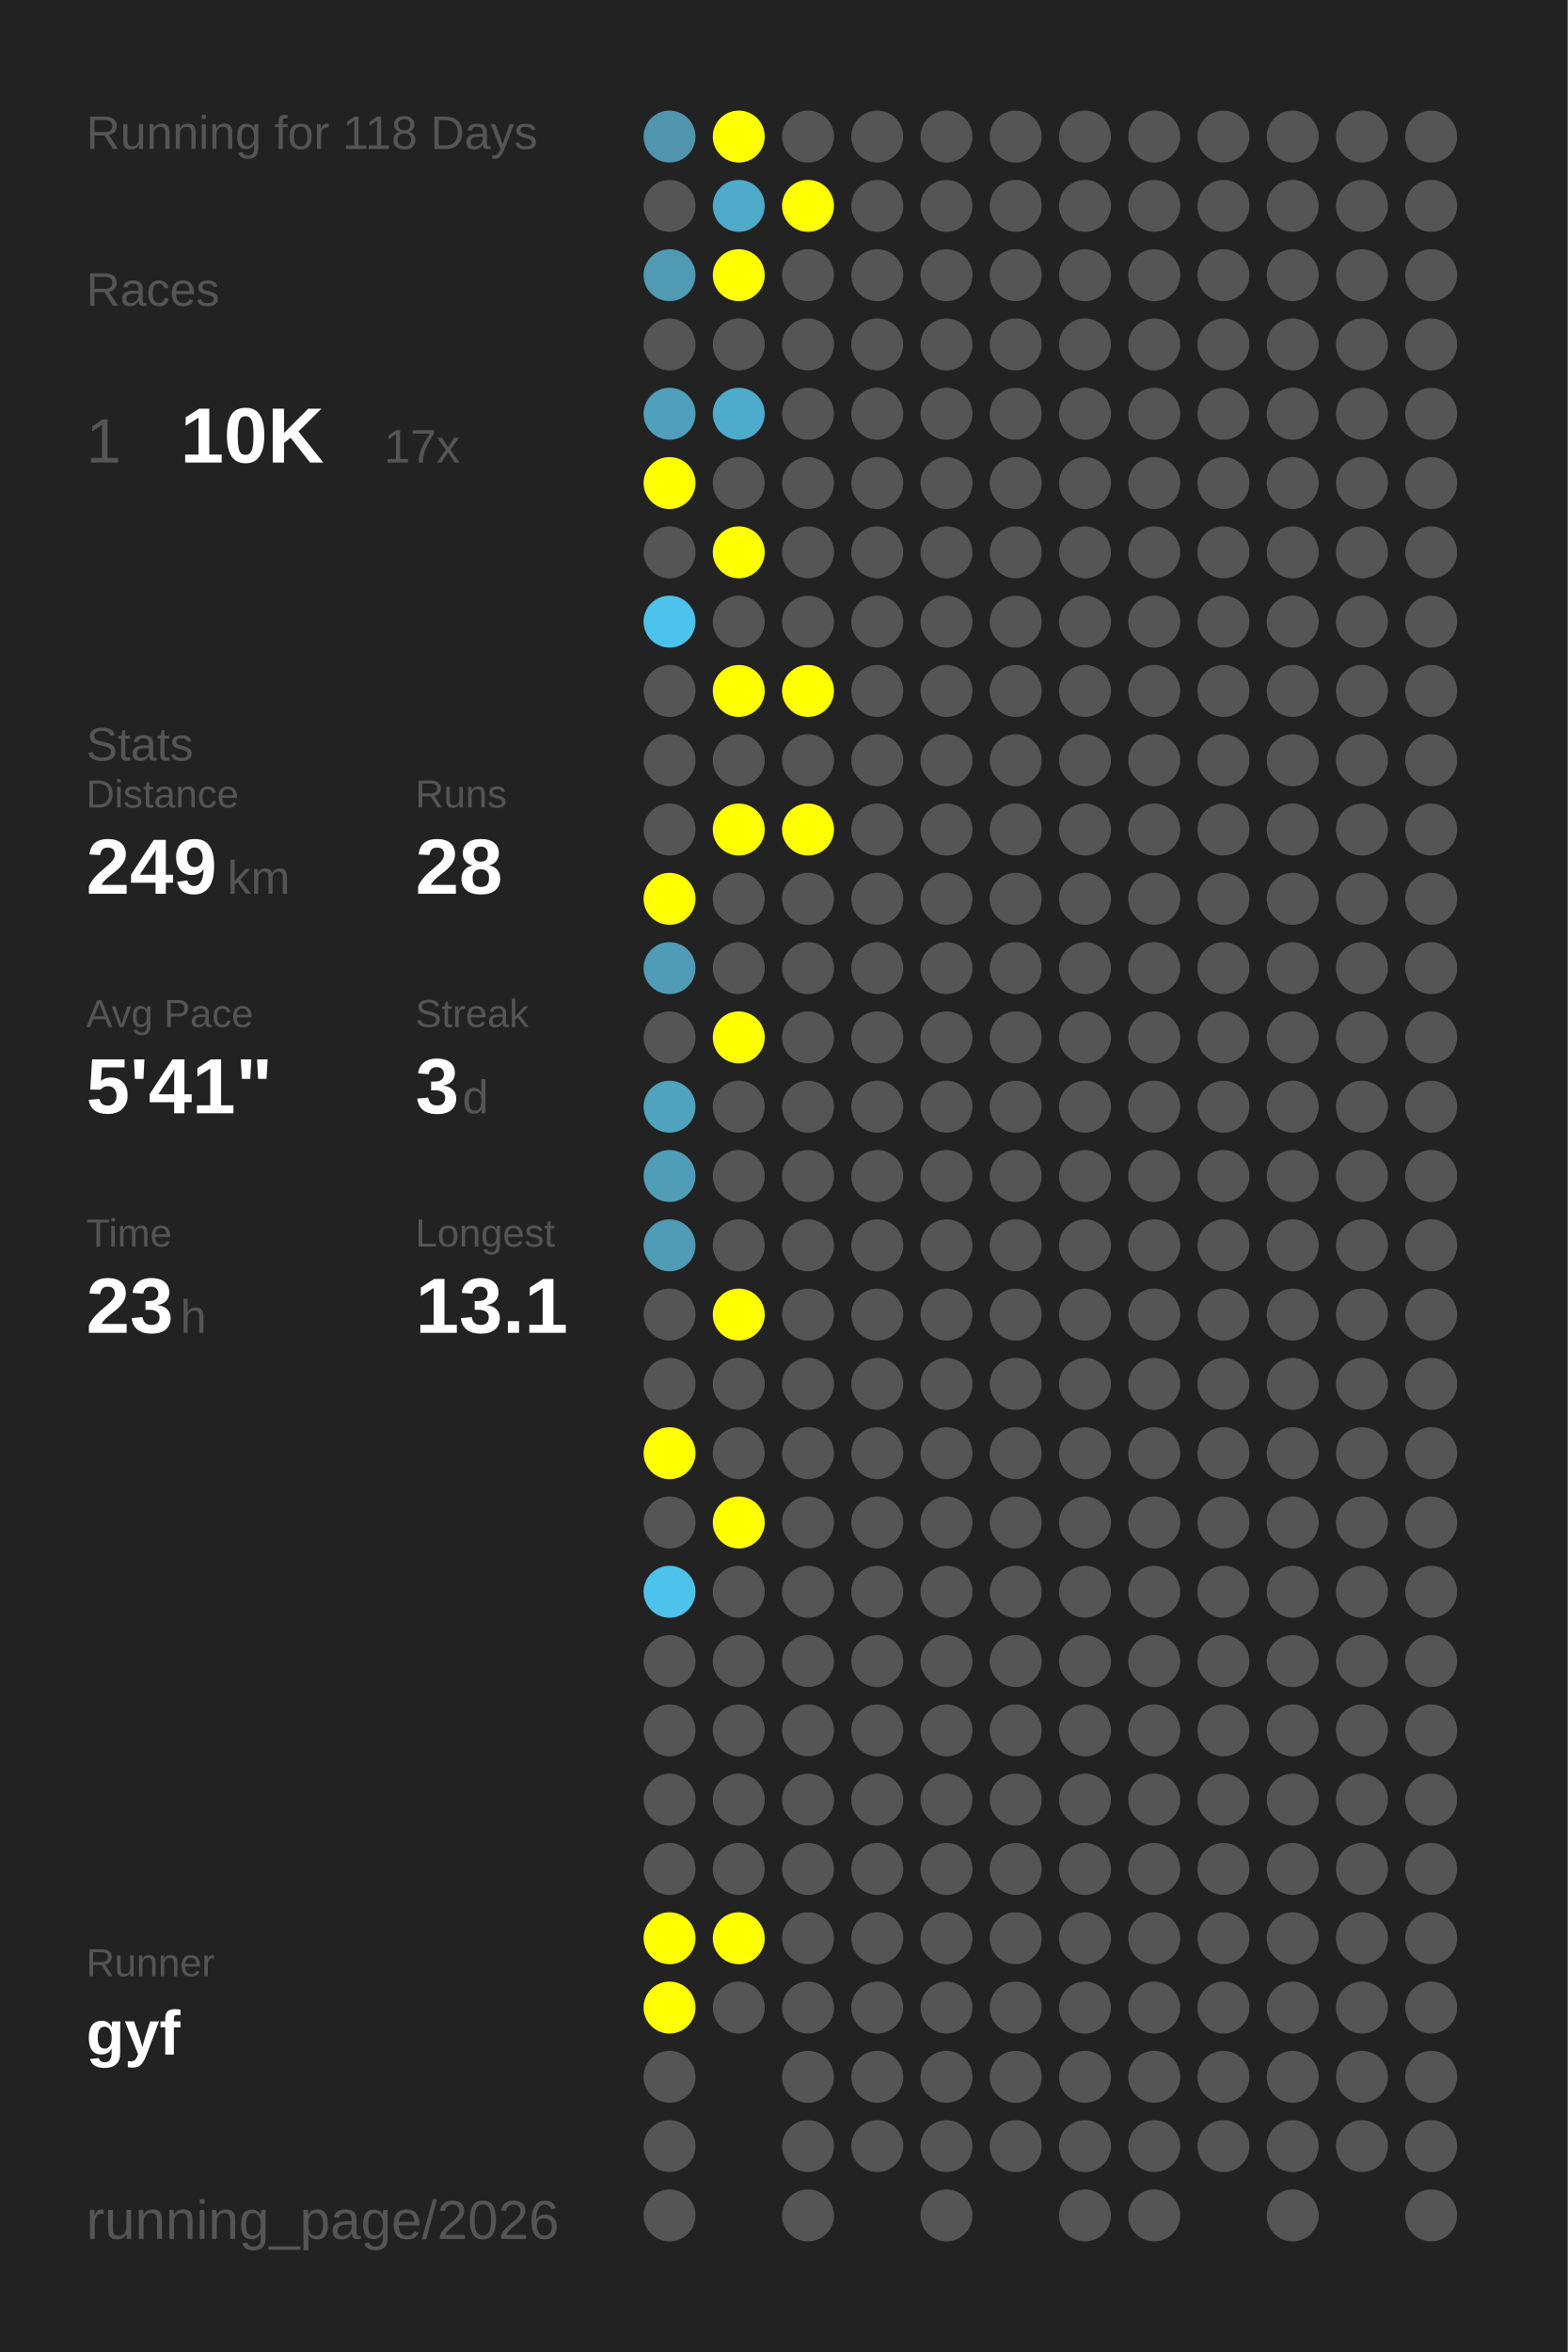
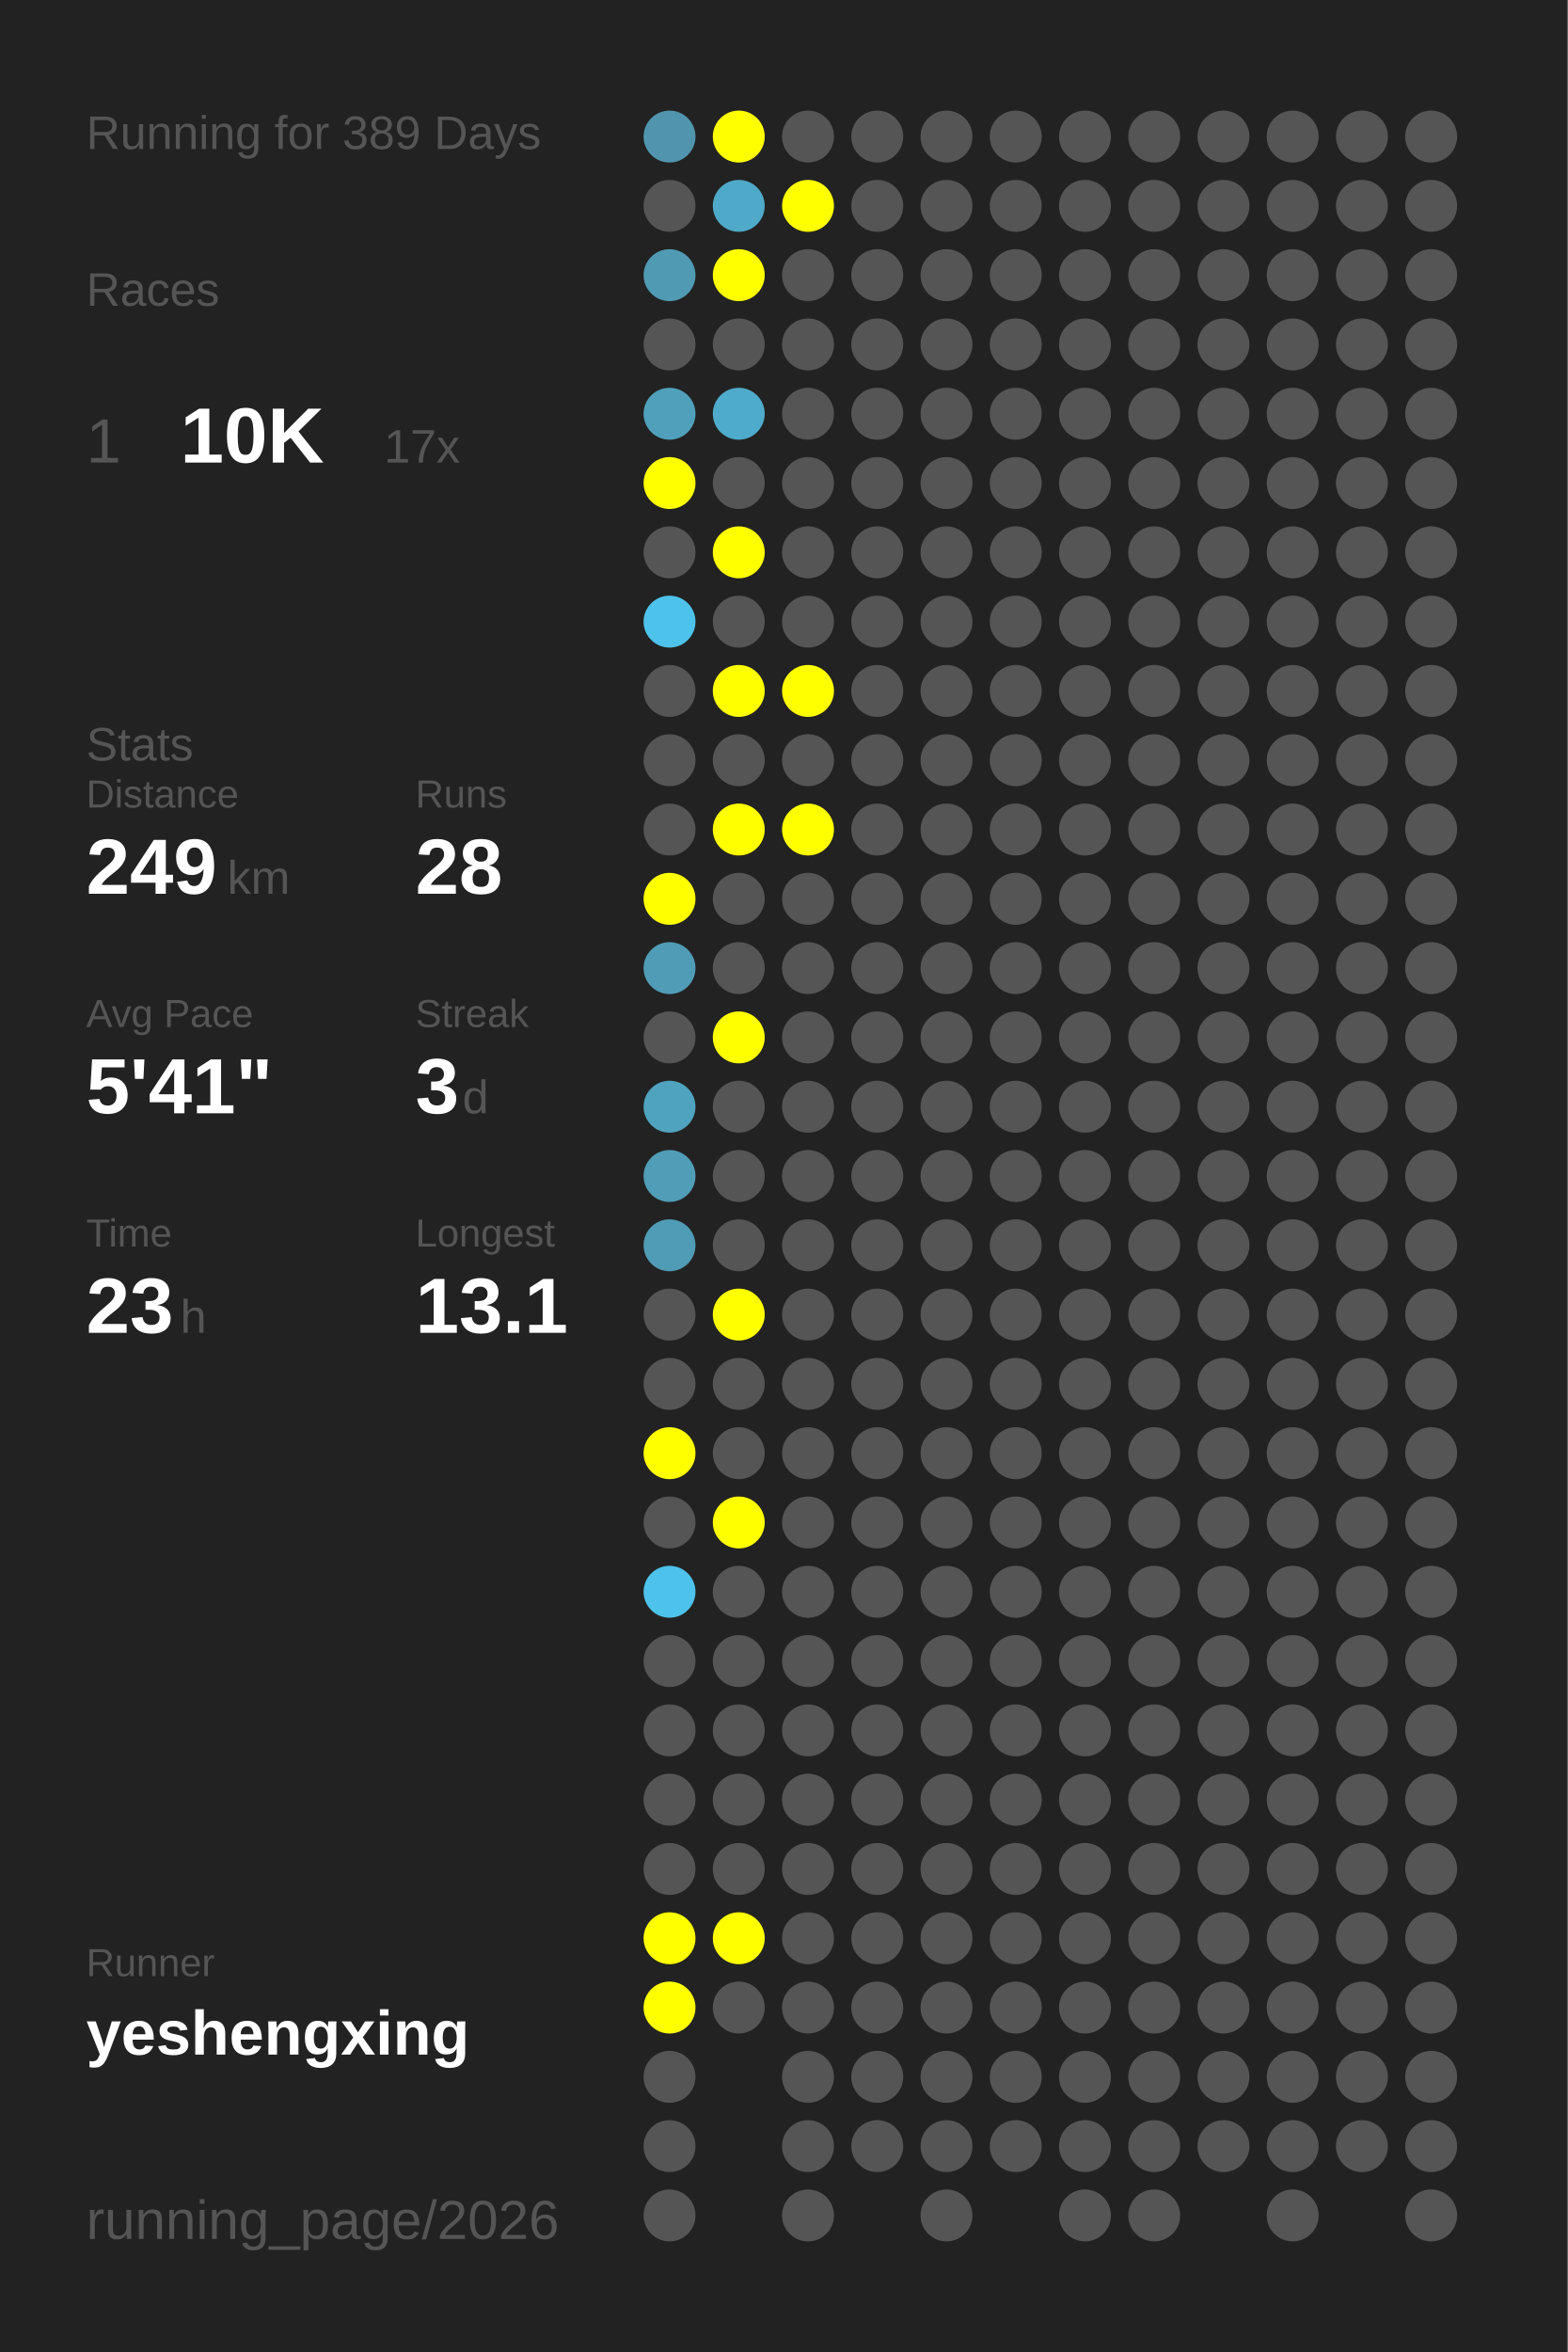
<svg xmlns="http://www.w3.org/2000/svg" baseProfile="full" height="300mm" version="1.1" viewBox="0,0,200,300" width="200mm">
  <defs />
  <rect fill="#222222" height="300" width="200" x="0" y="0" />
-   <text fill="#555555" style="font-size:6px; font-family:Arial;" x="11" y="19">Running for 118 Days</text>
+   <text fill="#555555" style="font-size:6px; font-family:Arial;" x="11" y="19">Running for 389 Days</text>
  <text fill="#555555" style="font-size:6px; font-family:Arial;" x="11" y="39">Races</text>
  <text fill="#555555" style="font-size:8px; font-family:Arial;" x="11" y="59">1</text>
  <text fill="#FFFFFF" style="font-size:10px; font-family:Arial; font-weight:bold;" x="23" y="59">10K</text>
  <text fill="#555555" style="font-size:6px; font-family:Arial;" x="49" y="59">17x</text>
  <text fill="#555555" style="font-size:6px; font-family:Arial;" x="11" y="97">Stats</text>
  <text fill="#555555" style="font-size:5px; font-family:Arial;" x="11" y="103">Distance</text>
  <text fill="#FFFFFF" style="font-size:10px; font-family:Arial; font-weight:bold;" x="11" y="114">249</text>
  <text fill="#555555" style="font-size:6px; font-family:Arial;" x="29" y="114">km</text>
  <text fill="#555555" style="font-size:5px; font-family:Arial;" x="53" y="103">Runs</text>
  <text fill="#FFFFFF" style="font-size:10px; font-family:Arial; font-weight:bold;" x="53" y="114">28</text>
  <text fill="#555555" style="font-size:5px; font-family:Arial;" x="11" y="131">Avg Pace</text>
  <text fill="#FFFFFF" style="font-size:10px; font-family:Arial; font-weight:bold;" x="11" y="142">5'41"</text>
  <text fill="#555555" style="font-size:5px; font-family:Arial;" x="53" y="131">Streak</text>
  <text fill="#FFFFFF" style="font-size:10px; font-family:Arial; font-weight:bold;" x="53" y="142">3</text>
  <text fill="#555555" style="font-size:6px; font-family:Arial;" x="59" y="142">d</text>
  <text fill="#555555" style="font-size:5px; font-family:Arial;" x="11" y="159">Time</text>
  <text fill="#FFFFFF" style="font-size:10px; font-family:Arial; font-weight:bold;" x="11" y="170">23</text>
  <text fill="#555555" style="font-size:6px; font-family:Arial;" x="23" y="170">h</text>
  <text fill="#555555" style="font-size:5px; font-family:Arial;" x="53" y="159">Longest</text>
  <text fill="#FFFFFF" style="font-size:10px; font-family:Arial; font-weight:bold;" x="53" y="170">13.1</text>
  <text fill="#555555" style="font-size:5px; font-family:Arial;" x="11" y="252.065">Runner</text>
-   <text fill="#FFFFFF" style="font-size:8px; font-family:Arial; font-weight:bold;" x="11" y="262.065">gyf</text>
+   <text fill="#FFFFFF" style="font-size:8px; font-family:Arial; font-weight:bold;" x="11" y="262.065">yeshengxing</text>
  <text fill="#555555" style="font-size:7px; font-family:Arial;" x="11" y="285.581">running_page/2026</text>
  <circle cx="85.417" cy="17.419" fill="#5095ad" r="3.312" />
  <circle cx="85.417" cy="26.258" fill="#555555" r="3.312" />
  <circle cx="85.417" cy="35.097" fill="#509ab3" r="3.312" />
  <circle cx="85.417" cy="43.935" fill="#555555" r="3.312" />
  <circle cx="85.417" cy="52.774" fill="#50a0bb" r="3.312" />
  <circle cx="85.417" cy="61.613" fill="#FFFF00" r="3.312" />
  <circle cx="85.417" cy="70.452" fill="#555555" r="3.312" />
  <circle cx="85.417" cy="79.29" fill="#4dc3eb" r="3.312" />
  <circle cx="85.417" cy="88.129" fill="#555555" r="3.312" />
  <circle cx="85.417" cy="96.968" fill="#555555" r="3.312" />
  <circle cx="85.417" cy="105.806" fill="#555555" r="3.312" />
  <circle cx="85.417" cy="114.645" fill="#FFFF00" r="3.312" />
  <circle cx="85.417" cy="123.484" fill="#509cb6" r="3.312" />
  <circle cx="85.417" cy="132.323" fill="#555555" r="3.312" />
  <circle cx="85.417" cy="141.161" fill="#4fa3bf" r="3.312" />
  <circle cx="85.417" cy="150" fill="#509db7" r="3.312" />
  <circle cx="85.417" cy="158.839" fill="#509bb5" r="3.312" />
  <circle cx="85.417" cy="167.677" fill="#555555" r="3.312" />
  <circle cx="85.417" cy="176.516" fill="#555555" r="3.312" />
  <circle cx="85.417" cy="185.355" fill="#FFFF00" r="3.312" />
  <circle cx="85.417" cy="194.194" fill="#555555" r="3.312" />
  <circle cx="85.417" cy="203.032" fill="#4dc2ea" r="3.312" />
  <circle cx="85.417" cy="211.871" fill="#555555" r="3.312" />
  <circle cx="85.417" cy="220.71" fill="#555555" r="3.312" />
  <circle cx="85.417" cy="229.548" fill="#555555" r="3.312" />
  <circle cx="85.417" cy="238.387" fill="#555555" r="3.312" />
  <circle cx="85.417" cy="247.226" fill="#FFFF00" r="3.312" />
  <circle cx="85.417" cy="256.065" fill="#FFFF00" r="3.312" />
  <circle cx="85.417" cy="264.903" fill="#555555" r="3.312" />
  <circle cx="85.417" cy="273.742" fill="#555555" r="3.312" />
  <circle cx="85.417" cy="282.581" fill="#555555" r="3.312" />
  <circle cx="94.25" cy="17.419" fill="#FFFF00" r="3.312" />
  <circle cx="94.25" cy="26.258" fill="#4fa9c8" r="3.312" />
  <circle cx="94.25" cy="35.097" fill="#FFFF00" r="3.312" />
  <circle cx="94.25" cy="43.935" fill="#555555" r="3.312" />
  <circle cx="94.25" cy="52.774" fill="#4fabcb" r="3.312" />
  <circle cx="94.25" cy="61.613" fill="#555555" r="3.312" />
  <circle cx="94.25" cy="70.452" fill="#FFFF00" r="3.312" />
  <circle cx="94.25" cy="79.29" fill="#555555" r="3.312" />
  <circle cx="94.25" cy="88.129" fill="#FFFF00" r="3.312" />
  <circle cx="94.25" cy="96.968" fill="#555555" r="3.312" />
  <circle cx="94.25" cy="105.806" fill="#FFFF00" r="3.312" />
  <circle cx="94.25" cy="114.645" fill="#555555" r="3.312" />
  <circle cx="94.25" cy="123.484" fill="#555555" r="3.312" />
  <circle cx="94.25" cy="132.323" fill="#FFFF00" r="3.312" />
  <circle cx="94.25" cy="141.161" fill="#555555" r="3.312" />
  <circle cx="94.25" cy="150" fill="#555555" r="3.312" />
  <circle cx="94.25" cy="158.839" fill="#555555" r="3.312" />
  <circle cx="94.25" cy="167.677" fill="#FFFF00" r="3.312" />
  <circle cx="94.25" cy="176.516" fill="#555555" r="3.312" />
  <circle cx="94.25" cy="185.355" fill="#555555" r="3.312" />
  <circle cx="94.25" cy="194.194" fill="#FFFF00" r="3.312" />
  <circle cx="94.25" cy="203.032" fill="#555555" r="3.312" />
  <circle cx="94.25" cy="211.871" fill="#555555" r="3.312" />
  <circle cx="94.25" cy="220.71" fill="#555555" r="3.312" />
  <circle cx="94.25" cy="229.548" fill="#555555" r="3.312" />
  <circle cx="94.25" cy="238.387" fill="#555555" r="3.312" />
  <circle cx="94.25" cy="247.226" fill="#FFFF00" r="3.312" />
  <circle cx="94.25" cy="256.065" fill="#555555" r="3.312" />
  <circle cx="103.083" cy="17.419" fill="#555555" r="3.312" />
  <circle cx="103.083" cy="26.258" fill="#FFFF00" r="3.312" />
  <circle cx="103.083" cy="35.097" fill="#555555" r="3.312" />
  <circle cx="103.083" cy="43.935" fill="#555555" r="3.312" />
  <circle cx="103.083" cy="52.774" fill="#555555" r="3.312" />
  <circle cx="103.083" cy="61.613" fill="#555555" r="3.312" />
  <circle cx="103.083" cy="70.452" fill="#555555" r="3.312" />
  <circle cx="103.083" cy="79.29" fill="#555555" r="3.312" />
  <circle cx="103.083" cy="88.129" fill="#FFFF00" r="3.312" />
  <circle cx="103.083" cy="96.968" fill="#555555" r="3.312" />
  <circle cx="103.083" cy="105.806" fill="#FFFF00" r="3.312" />
  <circle cx="103.083" cy="114.645" fill="#555555" r="3.312" />
  <circle cx="103.083" cy="123.484" fill="#555555" r="3.312" />
  <circle cx="103.083" cy="132.323" fill="#555555" r="3.312" />
  <circle cx="103.083" cy="141.161" fill="#555555" r="3.312" />
  <circle cx="103.083" cy="150" fill="#555555" r="3.312" />
  <circle cx="103.083" cy="158.839" fill="#555555" r="3.312" />
  <circle cx="103.083" cy="167.677" fill="#555555" r="3.312" />
  <circle cx="103.083" cy="176.516" fill="#555555" r="3.312" />
  <circle cx="103.083" cy="185.355" fill="#555555" r="3.312" />
  <circle cx="103.083" cy="194.194" fill="#555555" r="3.312" />
  <circle cx="103.083" cy="203.032" fill="#555555" r="3.312" />
  <circle cx="103.083" cy="211.871" fill="#555555" r="3.312" />
  <circle cx="103.083" cy="220.71" fill="#555555" r="3.312" />
  <circle cx="103.083" cy="229.548" fill="#555555" r="3.312" />
  <circle cx="103.083" cy="238.387" fill="#555555" r="3.312" />
  <circle cx="103.083" cy="247.226" fill="#555555" r="3.312" />
  <circle cx="103.083" cy="256.065" fill="#555555" r="3.312" />
  <circle cx="103.083" cy="264.903" fill="#555555" r="3.312" />
  <circle cx="103.083" cy="273.742" fill="#555555" r="3.312" />
  <circle cx="103.083" cy="282.581" fill="#555555" r="3.312" />
  <circle cx="111.917" cy="17.419" fill="#555555" r="3.312" />
  <circle cx="111.917" cy="26.258" fill="#555555" r="3.312" />
  <circle cx="111.917" cy="35.097" fill="#555555" r="3.312" />
  <circle cx="111.917" cy="43.935" fill="#555555" r="3.312" />
  <circle cx="111.917" cy="52.774" fill="#555555" r="3.312" />
  <circle cx="111.917" cy="61.613" fill="#555555" r="3.312" />
  <circle cx="111.917" cy="70.452" fill="#555555" r="3.312" />
  <circle cx="111.917" cy="79.29" fill="#555555" r="3.312" />
  <circle cx="111.917" cy="88.129" fill="#555555" r="3.312" />
  <circle cx="111.917" cy="96.968" fill="#555555" r="3.312" />
  <circle cx="111.917" cy="105.806" fill="#555555" r="3.312" />
  <circle cx="111.917" cy="114.645" fill="#555555" r="3.312" />
  <circle cx="111.917" cy="123.484" fill="#555555" r="3.312" />
  <circle cx="111.917" cy="132.323" fill="#555555" r="3.312" />
  <circle cx="111.917" cy="141.161" fill="#555555" r="3.312" />
  <circle cx="111.917" cy="150" fill="#555555" r="3.312" />
  <circle cx="111.917" cy="158.839" fill="#555555" r="3.312" />
  <circle cx="111.917" cy="167.677" fill="#555555" r="3.312" />
  <circle cx="111.917" cy="176.516" fill="#555555" r="3.312" />
  <circle cx="111.917" cy="185.355" fill="#555555" r="3.312" />
  <circle cx="111.917" cy="194.194" fill="#555555" r="3.312" />
  <circle cx="111.917" cy="203.032" fill="#555555" r="3.312" />
  <circle cx="111.917" cy="211.871" fill="#555555" r="3.312" />
  <circle cx="111.917" cy="220.71" fill="#555555" r="3.312" />
  <circle cx="111.917" cy="229.548" fill="#555555" r="3.312" />
  <circle cx="111.917" cy="238.387" fill="#555555" r="3.312" />
  <circle cx="111.917" cy="247.226" fill="#555555" r="3.312" />
  <circle cx="111.917" cy="256.065" fill="#555555" r="3.312" />
  <circle cx="111.917" cy="264.903" fill="#555555" r="3.312" />
  <circle cx="111.917" cy="273.742" fill="#555555" r="3.312" />
  <circle cx="120.75" cy="17.419" fill="#555555" r="3.312" />
  <circle cx="120.75" cy="26.258" fill="#555555" r="3.312" />
  <circle cx="120.75" cy="35.097" fill="#555555" r="3.312" />
  <circle cx="120.75" cy="43.935" fill="#555555" r="3.312" />
  <circle cx="120.75" cy="52.774" fill="#555555" r="3.312" />
  <circle cx="120.75" cy="61.613" fill="#555555" r="3.312" />
  <circle cx="120.75" cy="70.452" fill="#555555" r="3.312" />
  <circle cx="120.75" cy="79.29" fill="#555555" r="3.312" />
  <circle cx="120.75" cy="88.129" fill="#555555" r="3.312" />
  <circle cx="120.75" cy="96.968" fill="#555555" r="3.312" />
  <circle cx="120.75" cy="105.806" fill="#555555" r="3.312" />
  <circle cx="120.75" cy="114.645" fill="#555555" r="3.312" />
  <circle cx="120.75" cy="123.484" fill="#555555" r="3.312" />
  <circle cx="120.75" cy="132.323" fill="#555555" r="3.312" />
  <circle cx="120.75" cy="141.161" fill="#555555" r="3.312" />
  <circle cx="120.75" cy="150" fill="#555555" r="3.312" />
  <circle cx="120.75" cy="158.839" fill="#555555" r="3.312" />
  <circle cx="120.75" cy="167.677" fill="#555555" r="3.312" />
  <circle cx="120.75" cy="176.516" fill="#555555" r="3.312" />
  <circle cx="120.75" cy="185.355" fill="#555555" r="3.312" />
  <circle cx="120.75" cy="194.194" fill="#555555" r="3.312" />
  <circle cx="120.75" cy="203.032" fill="#555555" r="3.312" />
  <circle cx="120.75" cy="211.871" fill="#555555" r="3.312" />
  <circle cx="120.75" cy="220.71" fill="#555555" r="3.312" />
  <circle cx="120.75" cy="229.548" fill="#555555" r="3.312" />
  <circle cx="120.75" cy="238.387" fill="#555555" r="3.312" />
  <circle cx="120.75" cy="247.226" fill="#555555" r="3.312" />
  <circle cx="120.75" cy="256.065" fill="#555555" r="3.312" />
  <circle cx="120.75" cy="264.903" fill="#555555" r="3.312" />
  <circle cx="120.75" cy="273.742" fill="#555555" r="3.312" />
  <circle cx="120.75" cy="282.581" fill="#555555" r="3.312" />
  <circle cx="129.583" cy="17.419" fill="#555555" r="3.312" />
  <circle cx="129.583" cy="26.258" fill="#555555" r="3.312" />
  <circle cx="129.583" cy="35.097" fill="#555555" r="3.312" />
  <circle cx="129.583" cy="43.935" fill="#555555" r="3.312" />
  <circle cx="129.583" cy="52.774" fill="#555555" r="3.312" />
  <circle cx="129.583" cy="61.613" fill="#555555" r="3.312" />
  <circle cx="129.583" cy="70.452" fill="#555555" r="3.312" />
  <circle cx="129.583" cy="79.29" fill="#555555" r="3.312" />
  <circle cx="129.583" cy="88.129" fill="#555555" r="3.312" />
  <circle cx="129.583" cy="96.968" fill="#555555" r="3.312" />
  <circle cx="129.583" cy="105.806" fill="#555555" r="3.312" />
  <circle cx="129.583" cy="114.645" fill="#555555" r="3.312" />
  <circle cx="129.583" cy="123.484" fill="#555555" r="3.312" />
  <circle cx="129.583" cy="132.323" fill="#555555" r="3.312" />
  <circle cx="129.583" cy="141.161" fill="#555555" r="3.312" />
  <circle cx="129.583" cy="150" fill="#555555" r="3.312" />
  <circle cx="129.583" cy="158.839" fill="#555555" r="3.312" />
  <circle cx="129.583" cy="167.677" fill="#555555" r="3.312" />
  <circle cx="129.583" cy="176.516" fill="#555555" r="3.312" />
  <circle cx="129.583" cy="185.355" fill="#555555" r="3.312" />
  <circle cx="129.583" cy="194.194" fill="#555555" r="3.312" />
  <circle cx="129.583" cy="203.032" fill="#555555" r="3.312" />
  <circle cx="129.583" cy="211.871" fill="#555555" r="3.312" />
  <circle cx="129.583" cy="220.71" fill="#555555" r="3.312" />
  <circle cx="129.583" cy="229.548" fill="#555555" r="3.312" />
  <circle cx="129.583" cy="238.387" fill="#555555" r="3.312" />
  <circle cx="129.583" cy="247.226" fill="#555555" r="3.312" />
  <circle cx="129.583" cy="256.065" fill="#555555" r="3.312" />
  <circle cx="129.583" cy="264.903" fill="#555555" r="3.312" />
  <circle cx="129.583" cy="273.742" fill="#555555" r="3.312" />
  <circle cx="138.417" cy="17.419" fill="#555555" r="3.312" />
  <circle cx="138.417" cy="26.258" fill="#555555" r="3.312" />
  <circle cx="138.417" cy="35.097" fill="#555555" r="3.312" />
  <circle cx="138.417" cy="43.935" fill="#555555" r="3.312" />
  <circle cx="138.417" cy="52.774" fill="#555555" r="3.312" />
  <circle cx="138.417" cy="61.613" fill="#555555" r="3.312" />
  <circle cx="138.417" cy="70.452" fill="#555555" r="3.312" />
  <circle cx="138.417" cy="79.29" fill="#555555" r="3.312" />
  <circle cx="138.417" cy="88.129" fill="#555555" r="3.312" />
  <circle cx="138.417" cy="96.968" fill="#555555" r="3.312" />
  <circle cx="138.417" cy="105.806" fill="#555555" r="3.312" />
  <circle cx="138.417" cy="114.645" fill="#555555" r="3.312" />
  <circle cx="138.417" cy="123.484" fill="#555555" r="3.312" />
  <circle cx="138.417" cy="132.323" fill="#555555" r="3.312" />
  <circle cx="138.417" cy="141.161" fill="#555555" r="3.312" />
  <circle cx="138.417" cy="150" fill="#555555" r="3.312" />
  <circle cx="138.417" cy="158.839" fill="#555555" r="3.312" />
  <circle cx="138.417" cy="167.677" fill="#555555" r="3.312" />
  <circle cx="138.417" cy="176.516" fill="#555555" r="3.312" />
  <circle cx="138.417" cy="185.355" fill="#555555" r="3.312" />
  <circle cx="138.417" cy="194.194" fill="#555555" r="3.312" />
  <circle cx="138.417" cy="203.032" fill="#555555" r="3.312" />
  <circle cx="138.417" cy="211.871" fill="#555555" r="3.312" />
  <circle cx="138.417" cy="220.71" fill="#555555" r="3.312" />
  <circle cx="138.417" cy="229.548" fill="#555555" r="3.312" />
  <circle cx="138.417" cy="238.387" fill="#555555" r="3.312" />
  <circle cx="138.417" cy="247.226" fill="#555555" r="3.312" />
  <circle cx="138.417" cy="256.065" fill="#555555" r="3.312" />
  <circle cx="138.417" cy="264.903" fill="#555555" r="3.312" />
  <circle cx="138.417" cy="273.742" fill="#555555" r="3.312" />
  <circle cx="138.417" cy="282.581" fill="#555555" r="3.312" />
  <circle cx="147.25" cy="17.419" fill="#555555" r="3.312" />
  <circle cx="147.25" cy="26.258" fill="#555555" r="3.312" />
  <circle cx="147.25" cy="35.097" fill="#555555" r="3.312" />
  <circle cx="147.25" cy="43.935" fill="#555555" r="3.312" />
  <circle cx="147.25" cy="52.774" fill="#555555" r="3.312" />
  <circle cx="147.25" cy="61.613" fill="#555555" r="3.312" />
  <circle cx="147.25" cy="70.452" fill="#555555" r="3.312" />
  <circle cx="147.25" cy="79.29" fill="#555555" r="3.312" />
  <circle cx="147.25" cy="88.129" fill="#555555" r="3.312" />
  <circle cx="147.25" cy="96.968" fill="#555555" r="3.312" />
  <circle cx="147.25" cy="105.806" fill="#555555" r="3.312" />
  <circle cx="147.25" cy="114.645" fill="#555555" r="3.312" />
  <circle cx="147.25" cy="123.484" fill="#555555" r="3.312" />
  <circle cx="147.25" cy="132.323" fill="#555555" r="3.312" />
  <circle cx="147.25" cy="141.161" fill="#555555" r="3.312" />
  <circle cx="147.25" cy="150" fill="#555555" r="3.312" />
  <circle cx="147.25" cy="158.839" fill="#555555" r="3.312" />
  <circle cx="147.25" cy="167.677" fill="#555555" r="3.312" />
  <circle cx="147.25" cy="176.516" fill="#555555" r="3.312" />
  <circle cx="147.25" cy="185.355" fill="#555555" r="3.312" />
  <circle cx="147.25" cy="194.194" fill="#555555" r="3.312" />
  <circle cx="147.25" cy="203.032" fill="#555555" r="3.312" />
  <circle cx="147.25" cy="211.871" fill="#555555" r="3.312" />
  <circle cx="147.25" cy="220.71" fill="#555555" r="3.312" />
  <circle cx="147.25" cy="229.548" fill="#555555" r="3.312" />
  <circle cx="147.25" cy="238.387" fill="#555555" r="3.312" />
  <circle cx="147.25" cy="247.226" fill="#555555" r="3.312" />
  <circle cx="147.25" cy="256.065" fill="#555555" r="3.312" />
  <circle cx="147.25" cy="264.903" fill="#555555" r="3.312" />
  <circle cx="147.25" cy="273.742" fill="#555555" r="3.312" />
  <circle cx="147.25" cy="282.581" fill="#555555" r="3.312" />
  <circle cx="156.083" cy="17.419" fill="#555555" r="3.312" />
  <circle cx="156.083" cy="26.258" fill="#555555" r="3.312" />
  <circle cx="156.083" cy="35.097" fill="#555555" r="3.312" />
  <circle cx="156.083" cy="43.935" fill="#555555" r="3.312" />
  <circle cx="156.083" cy="52.774" fill="#555555" r="3.312" />
  <circle cx="156.083" cy="61.613" fill="#555555" r="3.312" />
  <circle cx="156.083" cy="70.452" fill="#555555" r="3.312" />
  <circle cx="156.083" cy="79.29" fill="#555555" r="3.312" />
  <circle cx="156.083" cy="88.129" fill="#555555" r="3.312" />
  <circle cx="156.083" cy="96.968" fill="#555555" r="3.312" />
  <circle cx="156.083" cy="105.806" fill="#555555" r="3.312" />
  <circle cx="156.083" cy="114.645" fill="#555555" r="3.312" />
  <circle cx="156.083" cy="123.484" fill="#555555" r="3.312" />
  <circle cx="156.083" cy="132.323" fill="#555555" r="3.312" />
  <circle cx="156.083" cy="141.161" fill="#555555" r="3.312" />
  <circle cx="156.083" cy="150" fill="#555555" r="3.312" />
  <circle cx="156.083" cy="158.839" fill="#555555" r="3.312" />
  <circle cx="156.083" cy="167.677" fill="#555555" r="3.312" />
  <circle cx="156.083" cy="176.516" fill="#555555" r="3.312" />
  <circle cx="156.083" cy="185.355" fill="#555555" r="3.312" />
  <circle cx="156.083" cy="194.194" fill="#555555" r="3.312" />
  <circle cx="156.083" cy="203.032" fill="#555555" r="3.312" />
  <circle cx="156.083" cy="211.871" fill="#555555" r="3.312" />
  <circle cx="156.083" cy="220.71" fill="#555555" r="3.312" />
  <circle cx="156.083" cy="229.548" fill="#555555" r="3.312" />
  <circle cx="156.083" cy="238.387" fill="#555555" r="3.312" />
  <circle cx="156.083" cy="247.226" fill="#555555" r="3.312" />
  <circle cx="156.083" cy="256.065" fill="#555555" r="3.312" />
  <circle cx="156.083" cy="264.903" fill="#555555" r="3.312" />
  <circle cx="156.083" cy="273.742" fill="#555555" r="3.312" />
  <circle cx="164.917" cy="17.419" fill="#555555" r="3.312" />
  <circle cx="164.917" cy="26.258" fill="#555555" r="3.312" />
  <circle cx="164.917" cy="35.097" fill="#555555" r="3.312" />
  <circle cx="164.917" cy="43.935" fill="#555555" r="3.312" />
  <circle cx="164.917" cy="52.774" fill="#555555" r="3.312" />
  <circle cx="164.917" cy="61.613" fill="#555555" r="3.312" />
  <circle cx="164.917" cy="70.452" fill="#555555" r="3.312" />
  <circle cx="164.917" cy="79.29" fill="#555555" r="3.312" />
  <circle cx="164.917" cy="88.129" fill="#555555" r="3.312" />
  <circle cx="164.917" cy="96.968" fill="#555555" r="3.312" />
  <circle cx="164.917" cy="105.806" fill="#555555" r="3.312" />
  <circle cx="164.917" cy="114.645" fill="#555555" r="3.312" />
  <circle cx="164.917" cy="123.484" fill="#555555" r="3.312" />
  <circle cx="164.917" cy="132.323" fill="#555555" r="3.312" />
  <circle cx="164.917" cy="141.161" fill="#555555" r="3.312" />
  <circle cx="164.917" cy="150" fill="#555555" r="3.312" />
  <circle cx="164.917" cy="158.839" fill="#555555" r="3.312" />
  <circle cx="164.917" cy="167.677" fill="#555555" r="3.312" />
  <circle cx="164.917" cy="176.516" fill="#555555" r="3.312" />
  <circle cx="164.917" cy="185.355" fill="#555555" r="3.312" />
  <circle cx="164.917" cy="194.194" fill="#555555" r="3.312" />
  <circle cx="164.917" cy="203.032" fill="#555555" r="3.312" />
  <circle cx="164.917" cy="211.871" fill="#555555" r="3.312" />
  <circle cx="164.917" cy="220.71" fill="#555555" r="3.312" />
  <circle cx="164.917" cy="229.548" fill="#555555" r="3.312" />
  <circle cx="164.917" cy="238.387" fill="#555555" r="3.312" />
  <circle cx="164.917" cy="247.226" fill="#555555" r="3.312" />
  <circle cx="164.917" cy="256.065" fill="#555555" r="3.312" />
  <circle cx="164.917" cy="264.903" fill="#555555" r="3.312" />
  <circle cx="164.917" cy="273.742" fill="#555555" r="3.312" />
  <circle cx="164.917" cy="282.581" fill="#555555" r="3.312" />
  <circle cx="173.75" cy="17.419" fill="#555555" r="3.312" />
  <circle cx="173.75" cy="26.258" fill="#555555" r="3.312" />
  <circle cx="173.75" cy="35.097" fill="#555555" r="3.312" />
  <circle cx="173.75" cy="43.935" fill="#555555" r="3.312" />
  <circle cx="173.75" cy="52.774" fill="#555555" r="3.312" />
  <circle cx="173.75" cy="61.613" fill="#555555" r="3.312" />
  <circle cx="173.75" cy="70.452" fill="#555555" r="3.312" />
  <circle cx="173.75" cy="79.29" fill="#555555" r="3.312" />
  <circle cx="173.75" cy="88.129" fill="#555555" r="3.312" />
  <circle cx="173.75" cy="96.968" fill="#555555" r="3.312" />
  <circle cx="173.75" cy="105.806" fill="#555555" r="3.312" />
  <circle cx="173.75" cy="114.645" fill="#555555" r="3.312" />
  <circle cx="173.75" cy="123.484" fill="#555555" r="3.312" />
  <circle cx="173.75" cy="132.323" fill="#555555" r="3.312" />
  <circle cx="173.75" cy="141.161" fill="#555555" r="3.312" />
  <circle cx="173.75" cy="150" fill="#555555" r="3.312" />
  <circle cx="173.75" cy="158.839" fill="#555555" r="3.312" />
  <circle cx="173.75" cy="167.677" fill="#555555" r="3.312" />
  <circle cx="173.75" cy="176.516" fill="#555555" r="3.312" />
  <circle cx="173.75" cy="185.355" fill="#555555" r="3.312" />
  <circle cx="173.75" cy="194.194" fill="#555555" r="3.312" />
  <circle cx="173.75" cy="203.032" fill="#555555" r="3.312" />
  <circle cx="173.75" cy="211.871" fill="#555555" r="3.312" />
  <circle cx="173.75" cy="220.71" fill="#555555" r="3.312" />
  <circle cx="173.75" cy="229.548" fill="#555555" r="3.312" />
  <circle cx="173.75" cy="238.387" fill="#555555" r="3.312" />
  <circle cx="173.75" cy="247.226" fill="#555555" r="3.312" />
  <circle cx="173.75" cy="256.065" fill="#555555" r="3.312" />
  <circle cx="173.75" cy="264.903" fill="#555555" r="3.312" />
  <circle cx="173.75" cy="273.742" fill="#555555" r="3.312" />
  <circle cx="182.583" cy="17.419" fill="#555555" r="3.312" />
  <circle cx="182.583" cy="26.258" fill="#555555" r="3.312" />
  <circle cx="182.583" cy="35.097" fill="#555555" r="3.312" />
  <circle cx="182.583" cy="43.935" fill="#555555" r="3.312" />
  <circle cx="182.583" cy="52.774" fill="#555555" r="3.312" />
  <circle cx="182.583" cy="61.613" fill="#555555" r="3.312" />
  <circle cx="182.583" cy="70.452" fill="#555555" r="3.312" />
  <circle cx="182.583" cy="79.29" fill="#555555" r="3.312" />
  <circle cx="182.583" cy="88.129" fill="#555555" r="3.312" />
  <circle cx="182.583" cy="96.968" fill="#555555" r="3.312" />
  <circle cx="182.583" cy="105.806" fill="#555555" r="3.312" />
  <circle cx="182.583" cy="114.645" fill="#555555" r="3.312" />
  <circle cx="182.583" cy="123.484" fill="#555555" r="3.312" />
  <circle cx="182.583" cy="132.323" fill="#555555" r="3.312" />
  <circle cx="182.583" cy="141.161" fill="#555555" r="3.312" />
  <circle cx="182.583" cy="150" fill="#555555" r="3.312" />
  <circle cx="182.583" cy="158.839" fill="#555555" r="3.312" />
  <circle cx="182.583" cy="167.677" fill="#555555" r="3.312" />
  <circle cx="182.583" cy="176.516" fill="#555555" r="3.312" />
  <circle cx="182.583" cy="185.355" fill="#555555" r="3.312" />
  <circle cx="182.583" cy="194.194" fill="#555555" r="3.312" />
  <circle cx="182.583" cy="203.032" fill="#555555" r="3.312" />
  <circle cx="182.583" cy="211.871" fill="#555555" r="3.312" />
  <circle cx="182.583" cy="220.71" fill="#555555" r="3.312" />
  <circle cx="182.583" cy="229.548" fill="#555555" r="3.312" />
  <circle cx="182.583" cy="238.387" fill="#555555" r="3.312" />
  <circle cx="182.583" cy="247.226" fill="#555555" r="3.312" />
  <circle cx="182.583" cy="256.065" fill="#555555" r="3.312" />
  <circle cx="182.583" cy="264.903" fill="#555555" r="3.312" />
  <circle cx="182.583" cy="273.742" fill="#555555" r="3.312" />
  <circle cx="182.583" cy="282.581" fill="#555555" r="3.312" />
</svg>
